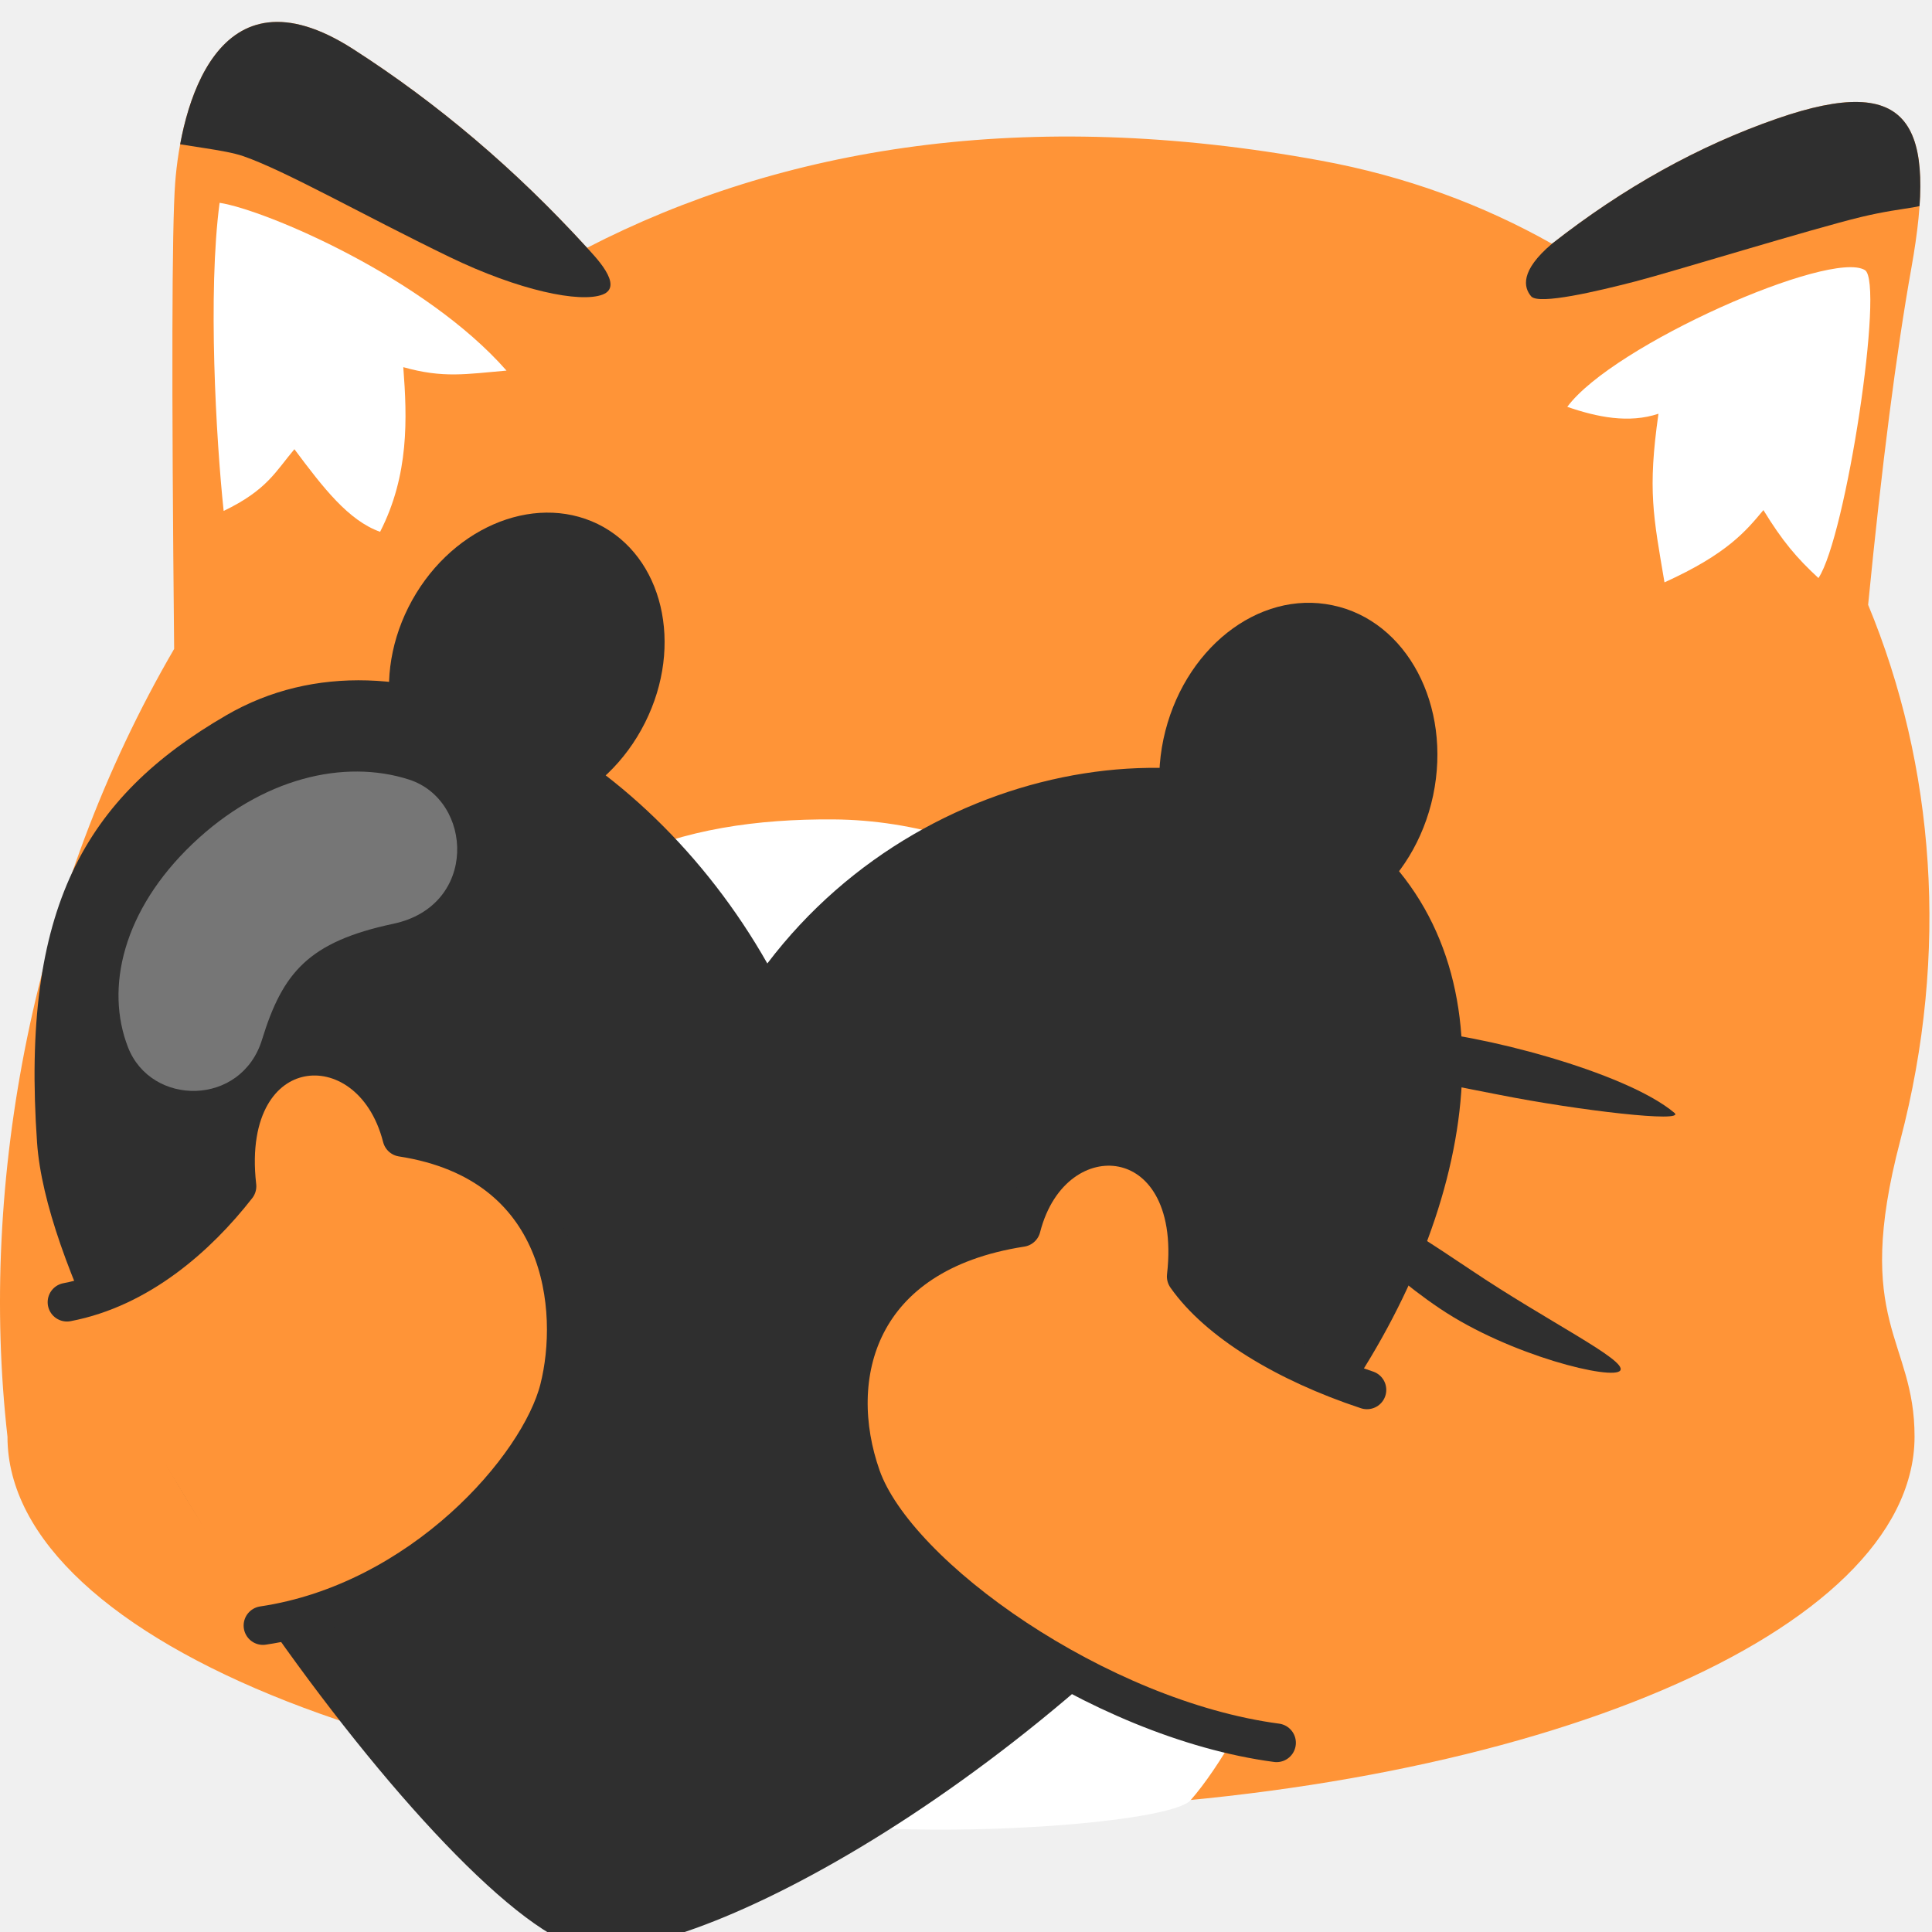
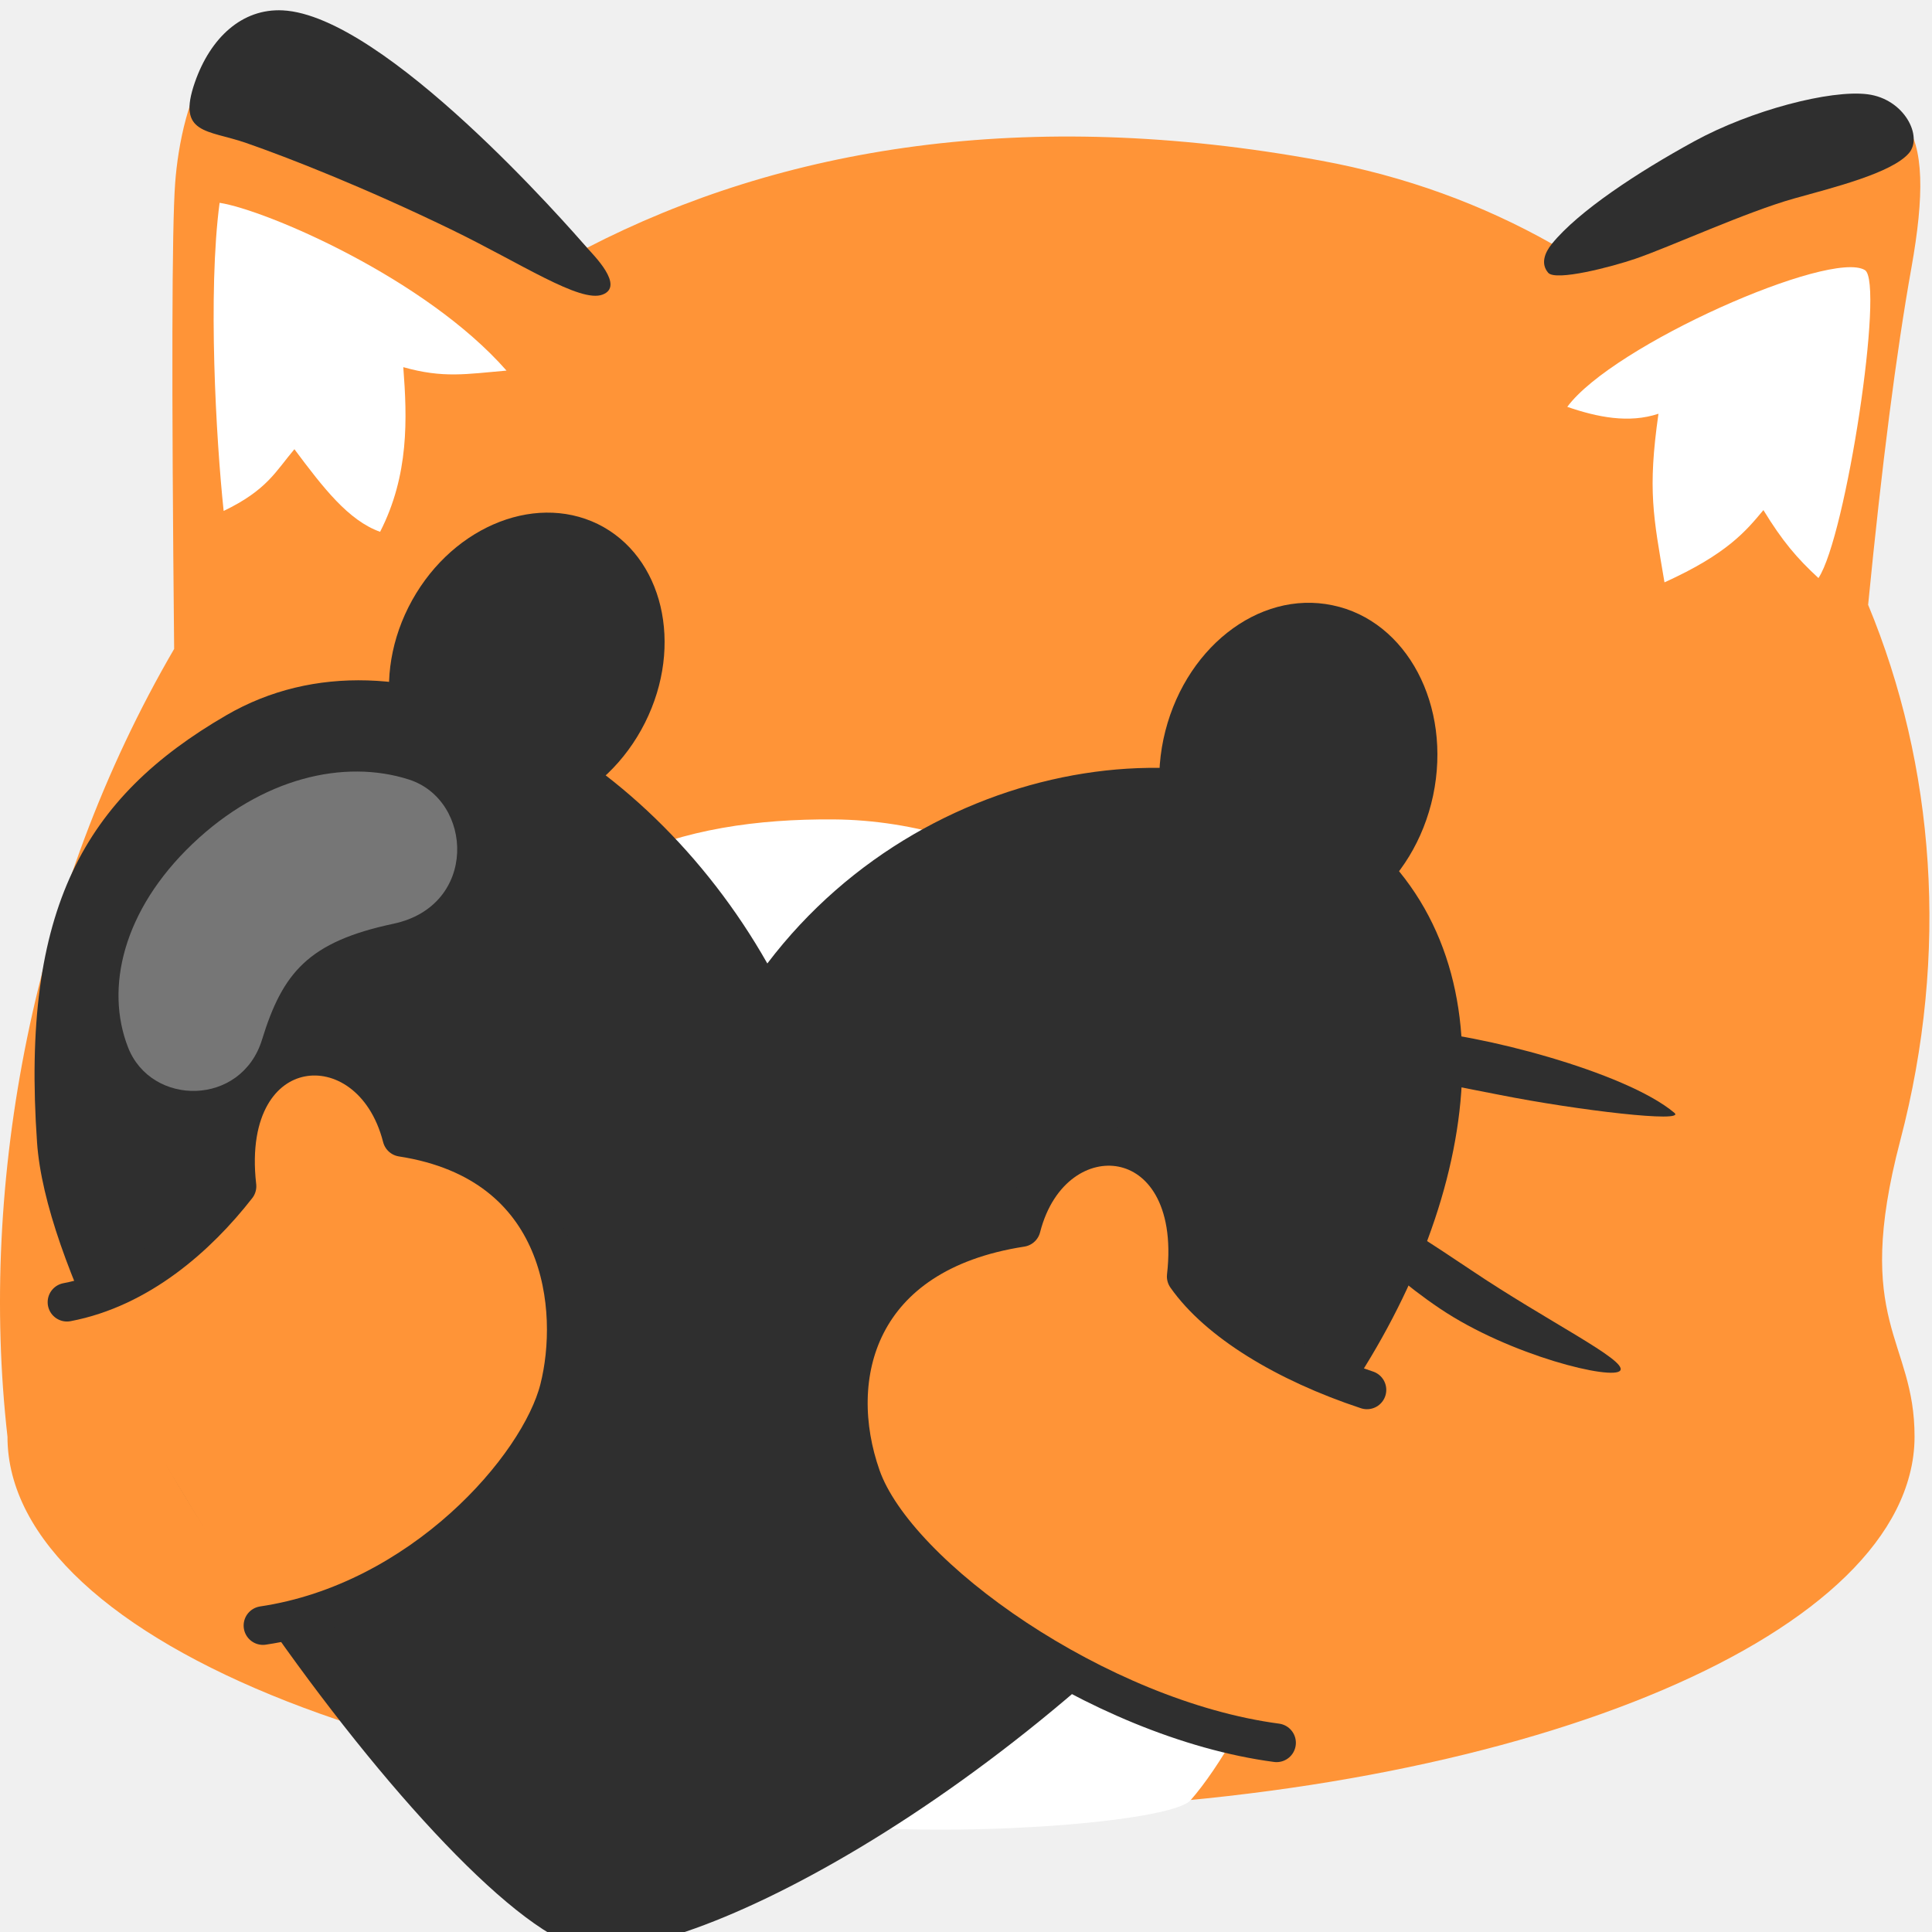
<svg xmlns="http://www.w3.org/2000/svg" width="128px" height="128px" viewBox="0 0 750 750" style="shape-rendering: geometricPrecision">
  <g id="foxcat-black-heart">
    <g id="foxcatblob" transform="translate(0,8.508816)" fill="none">
      <g id="Body">
-         <clipPath id="body-mask" maskUnits="userSpaceOnUse">
-           <use href="#body" height="100%" width="100%" />
-         </clipPath>
        <path id="body" fill="#ff9437" d="M227.907,87.691 C303.535,48.64 398.331,32.785 512.805,53.856 C545.561,59.865 575.596,70.937 602.463,86.121 C630.355,64.247 659.534,48.037 690,37.491 C742,19.491 752,39.491 742,95.491 C736.144,128.284 730.546,171.877 725.204,226.273 C751.04,288.613 756.818,361.338 737.696,434.165 C718.989,505.308 743.284,511.074 743.226,549.205 C743.226,554.207 742.578,559.15 741.284,564.034 C722.342,637.236 564.748,694.491 373.093,694.491 C168.614,694.491 2.902,629.41 2.902,549.205 C-8.3,450.296 12.857,337.343 67.602,243.405 C66.574,140.127 66.707,79.822 68,62.491 C70.162,33.524 84,-23.509 137,10.491 C169.904,31.599 200.206,57.333 227.907,87.691 Z" />
        <path id="stomach-floof" fill="white" d="m 130.764,508.453 c 14.299,6.367 21.31,11.98 32.57,26.136 -13.297,-33.305 -14.393,-89.969 13.681,-144.854 32.913,-64.345 87.574,-80.551 146.506,-80.15 62.914,0.428 128.613,39.441 152.426,104.493 24.409,66.679 20.551,124.35 -0.489,142.28 21.226,-5.446 25.183,-7.569 38.938,-8.014 2.894,46.543 -29.825,116.329 -52.21,141.991 -6.785,7.779 -78.321,14.257 -134.308,10.153 -55.987,-4.103 -156.123,-20.307 -161.521,-30.73 -27.187,-52.497 -31.142,-104.123 -35.594,-161.305 z" />
        <path id="ear-floof-right" fill="white" d="m 86.821,189.842 c -2.952,-27.83 -6.196,-84.866 -1.572,-119.62 17.738,2.73 79.763,29.115 111.38,65.136 -15.75,1.353 -24.507,3.039 -40.071,-1.336 1.527,19.895 2.275,41.883 -9.003,63.919 -12.299,-4.394 -22.025,-17.019 -33.268,-32.068 -7.346,8.682 -10.584,15.833 -27.467,23.969 z" />
        <path id="ear-floof-left" fill="white" d="m 608.417,149.437 c 17.698,-24.043 102.243,-61.188 115.539,-53.095 7.68,4.675 -7.346,103.518 -18.032,119.546 -8.348,-7.68 -14.025,-14.359 -21.371,-26.38 -6.679,8.014 -14.025,17.03 -38.402,28.05 -4.341,-25.712 -6.578,-35.686 -2.337,-65.45 -11.539,3.824 -23.709,1.336 -35.396,-2.671 z" />
-         <path id="ear-contour-right" clip-path="url(#body-mask)" fill="#2f2f2f" d="m 49.789,31.403 c -14.292,16.068 29.713,15.521 44.657,20.713 16.509,5.736 46.316,22.783 79.865,39.043 27.215,13.19 50.879,18.017 59.606,14.693 8.727,-3.324 -3.66,-15.471 -6.01,-18.162 C 220.881,79.646 132.357,-13.101 107.683,-9.838 92.031,-7.767 64.081,15.335 49.789,31.403 Z" />
-         <path id="ear-contour-left" clip-path="url(#body-mask)" fill="#2f2f2f" d="m 594.392,106.527 c 2.929,3.431 25.858,-2.011 40.483,-5.793 13.883,-3.59 68.978,-20.526 87.619,-25.009 18.286,-4.397 25.723,-3.01 27.175,-7.265 4.339,-12.718 -3.673,-30.888 -11.354,-36.899 -7.68,-6.011 -53.566,-1.356 -76.303,12.021 -6.368,3.747 -47.114,32.005 -59.55,42.54 -12.436,10.534 -10.999,16.974 -8.071,20.406 z" />
+         <path id="ear-contour-right" fill="#2f2f2f" d="m 75.639,23.485 c -7.058,20.313 4.963,18.308 19.906,23.5 16.509,5.736 45.949,17.284 79.498,33.544 27.215,13.19 50.146,28.648 58.873,25.324 8.727,-3.324 -3.66,-15.471 -6.01,-18.162 C 220.881,79.646 149.297,-2.467 109.773,-4.484 94.005,-5.288 81.681,6.097 75.639,23.485 Z" />
+         <path id="ear-contour-left" fill="#2f2f2f" d="m 600.991,97.362 c 2.929,3.431 24.868,-2.333 33.884,-5.427 13.65,-4.683 43.157,-18.233 61.621,-23.394 15.205,-4.25 37.864,-9.849 44.556,-17.605 5.516,-6.394 -1.717,-21.053 -16.119,-22.859 -14.402,-1.805 -45.166,6.196 -67.21,18.255 -22.043,12.059 -44.972,27.148 -55.26,39.789 -2.905,3.569 -4.401,7.81 -1.472,11.241 z" />
      </g>
      <g id="eyes" transform="translate(33,190.4912)">
        <path id="left-eye" d="m 523.331,109.834 c -7.4,34.708 -36.728,57.983 -65.513,51.959 -28.989,-6.093 -46.436,-39.157 -39.172,-73.865 7.4,-34.776 36.728,-58.051 65.649,-51.959 28.853,5.956 46.368,38.952 39.036,73.865 z" style="fill:#2f2f2f" />
        <path id="right-eye" d="M 125.552,36.727 C 140.801,6.428 173.708,-7.921 199.056,4.426 224.338,16.839 232.565,51.342 217.382,81.574 202.2,111.806 169.36,126.222 144.012,113.809 118.73,101.395 110.437,66.825 125.552,36.727 Z" style="fill:#2f2f2f" />
      </g>
      <g id="whiskers" transform="translate(33,190.4912)">
        <g transform="translate(0.391648,152.6595)" style="fill:#2f2f2f">
          <path id="Right-bottom-wisker" d="m 483.608,112.341 c 2.536,-3.92 24.188,8.94 54,29 29.812,20.06 60.606,34.972 58,39 -2.606,4.028 -42.805,-5.701 -70,-24 -27.195,-18.299 -44.536,-40.08 -42,-44 z" />
          <path id="Right-top-wisker" d="m 491.608,57.341 c -2,-6 -2,-10 23,-9 25,1 83,16 102,32 4.699,3.957 -37.129,-0.875 -68,-7 -30.871,-6.125 -55,-10 -57,-16 z" />
          <path id="Left-bottom-wisker" d="m 117.608,60.341 c -19,21 -52,36 -84,53 -32,17 -49.439,8.263 -14,-13 35.439,-21.263 84,-43 98,-40 z" />
          <path id="Left-top-wisker" d="M 122.608,0.341 C 69.608,-1.659 15.608,5.341 6.608,16.341 c 0,3.438 103,3 116,0 13,-3 8.636,-15.674 0,-16 z" />
        </g>
      </g>
      <g id="mouth" transform="translate(33,190.4912)">
        <path d="m 196,176 c 13.333,47.333 23,71.333 29,72 6,0.667 26.667,-18 62,-56 27.333,46 43.667,71.333 49,76 5.333,4.667 28,-15.667 68,-61" style="stroke:#2f2f2f;stroke-width:30;stroke-linecap:round;stroke-linejoin:round" />
      </g>
      <g>
        <g transform="translate(13 255)">
          <path fill="#2F2F2F" d="M523.079 66.934c54.087 54.088 33.802 149.947-23.638 225.507C403 420 266 495 217.379 493.369c-48.621-1.631-209.603-222.173-215.99-313.27C-5 89 20 46 74.858 14.147 142.991-25.411 237 26 284.876 110.508 349 26 468.99 12.847 523.079 66.934z" />
        </g>
        <path d="M74.715 319.095c-27.016 25.776-34 56-25 79s44 23 52-3 18-38 51-45 31-48 6-56-56.985-.776-84 25z" fill-opacity=".34" fill="#FFF" />
      </g>
      <g>
        <path id="right-arm" fill="#ff9437" stroke="#2f2f2f" stroke-width="15" stroke-linecap="round" stroke-linejoin="round" d="m 26,497 c 28,-5.333 50.638,-25.317 66,-45 -7,-61 52,-66 64,-19 63.802,9.861 68.785,67.112 61.059,97.66 -7.726,30.548 -53.617,82.745 -114.981,91.87" />
        <path id="left-arm" fill="#ff9437" stroke="#2f2f2f" stroke-width="15" stroke-linecap="round" stroke-linejoin="round" d="m 530.651,531.043 c -31.778,-10.528 -57.873,-26.529 -70.162,-44.029 7,-61 -52,-66 -64,-19 -63.802,9.861 -75.802,57.929 -62.099,96.783 13.704,38.854 92.247,94.121 161.167,103.247" />
      </g>
    </g>
  </g>
</svg>
